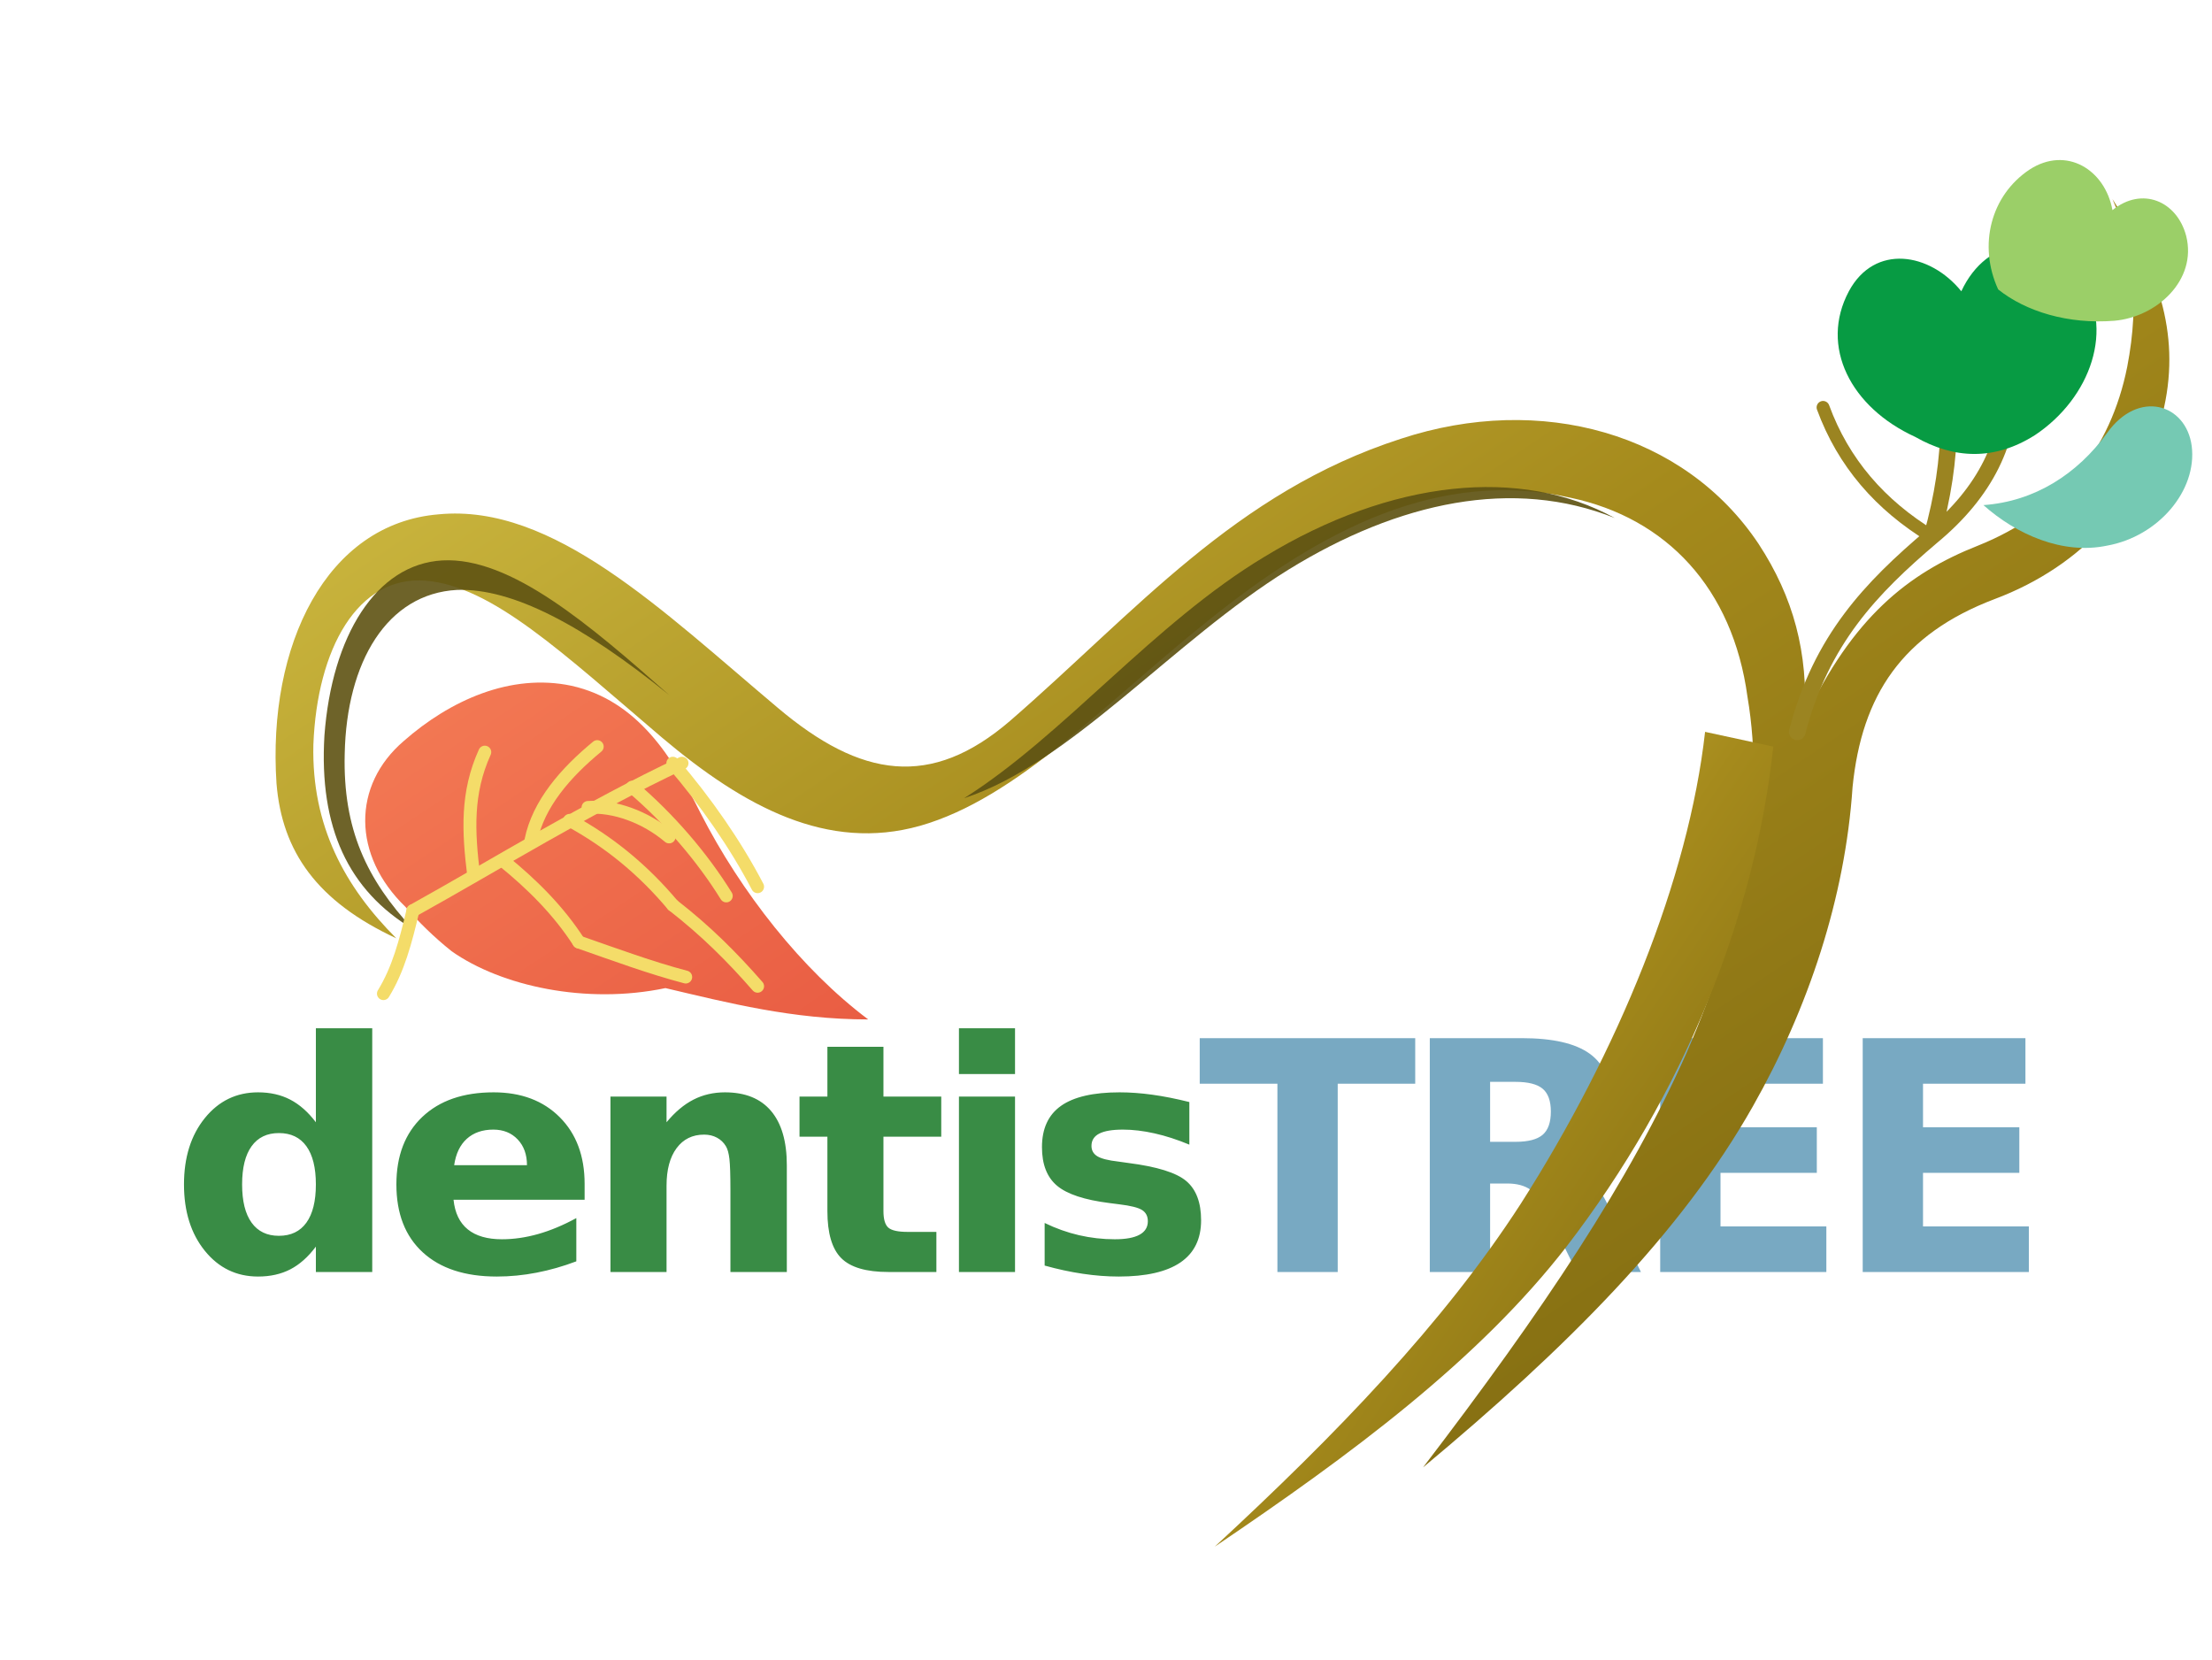
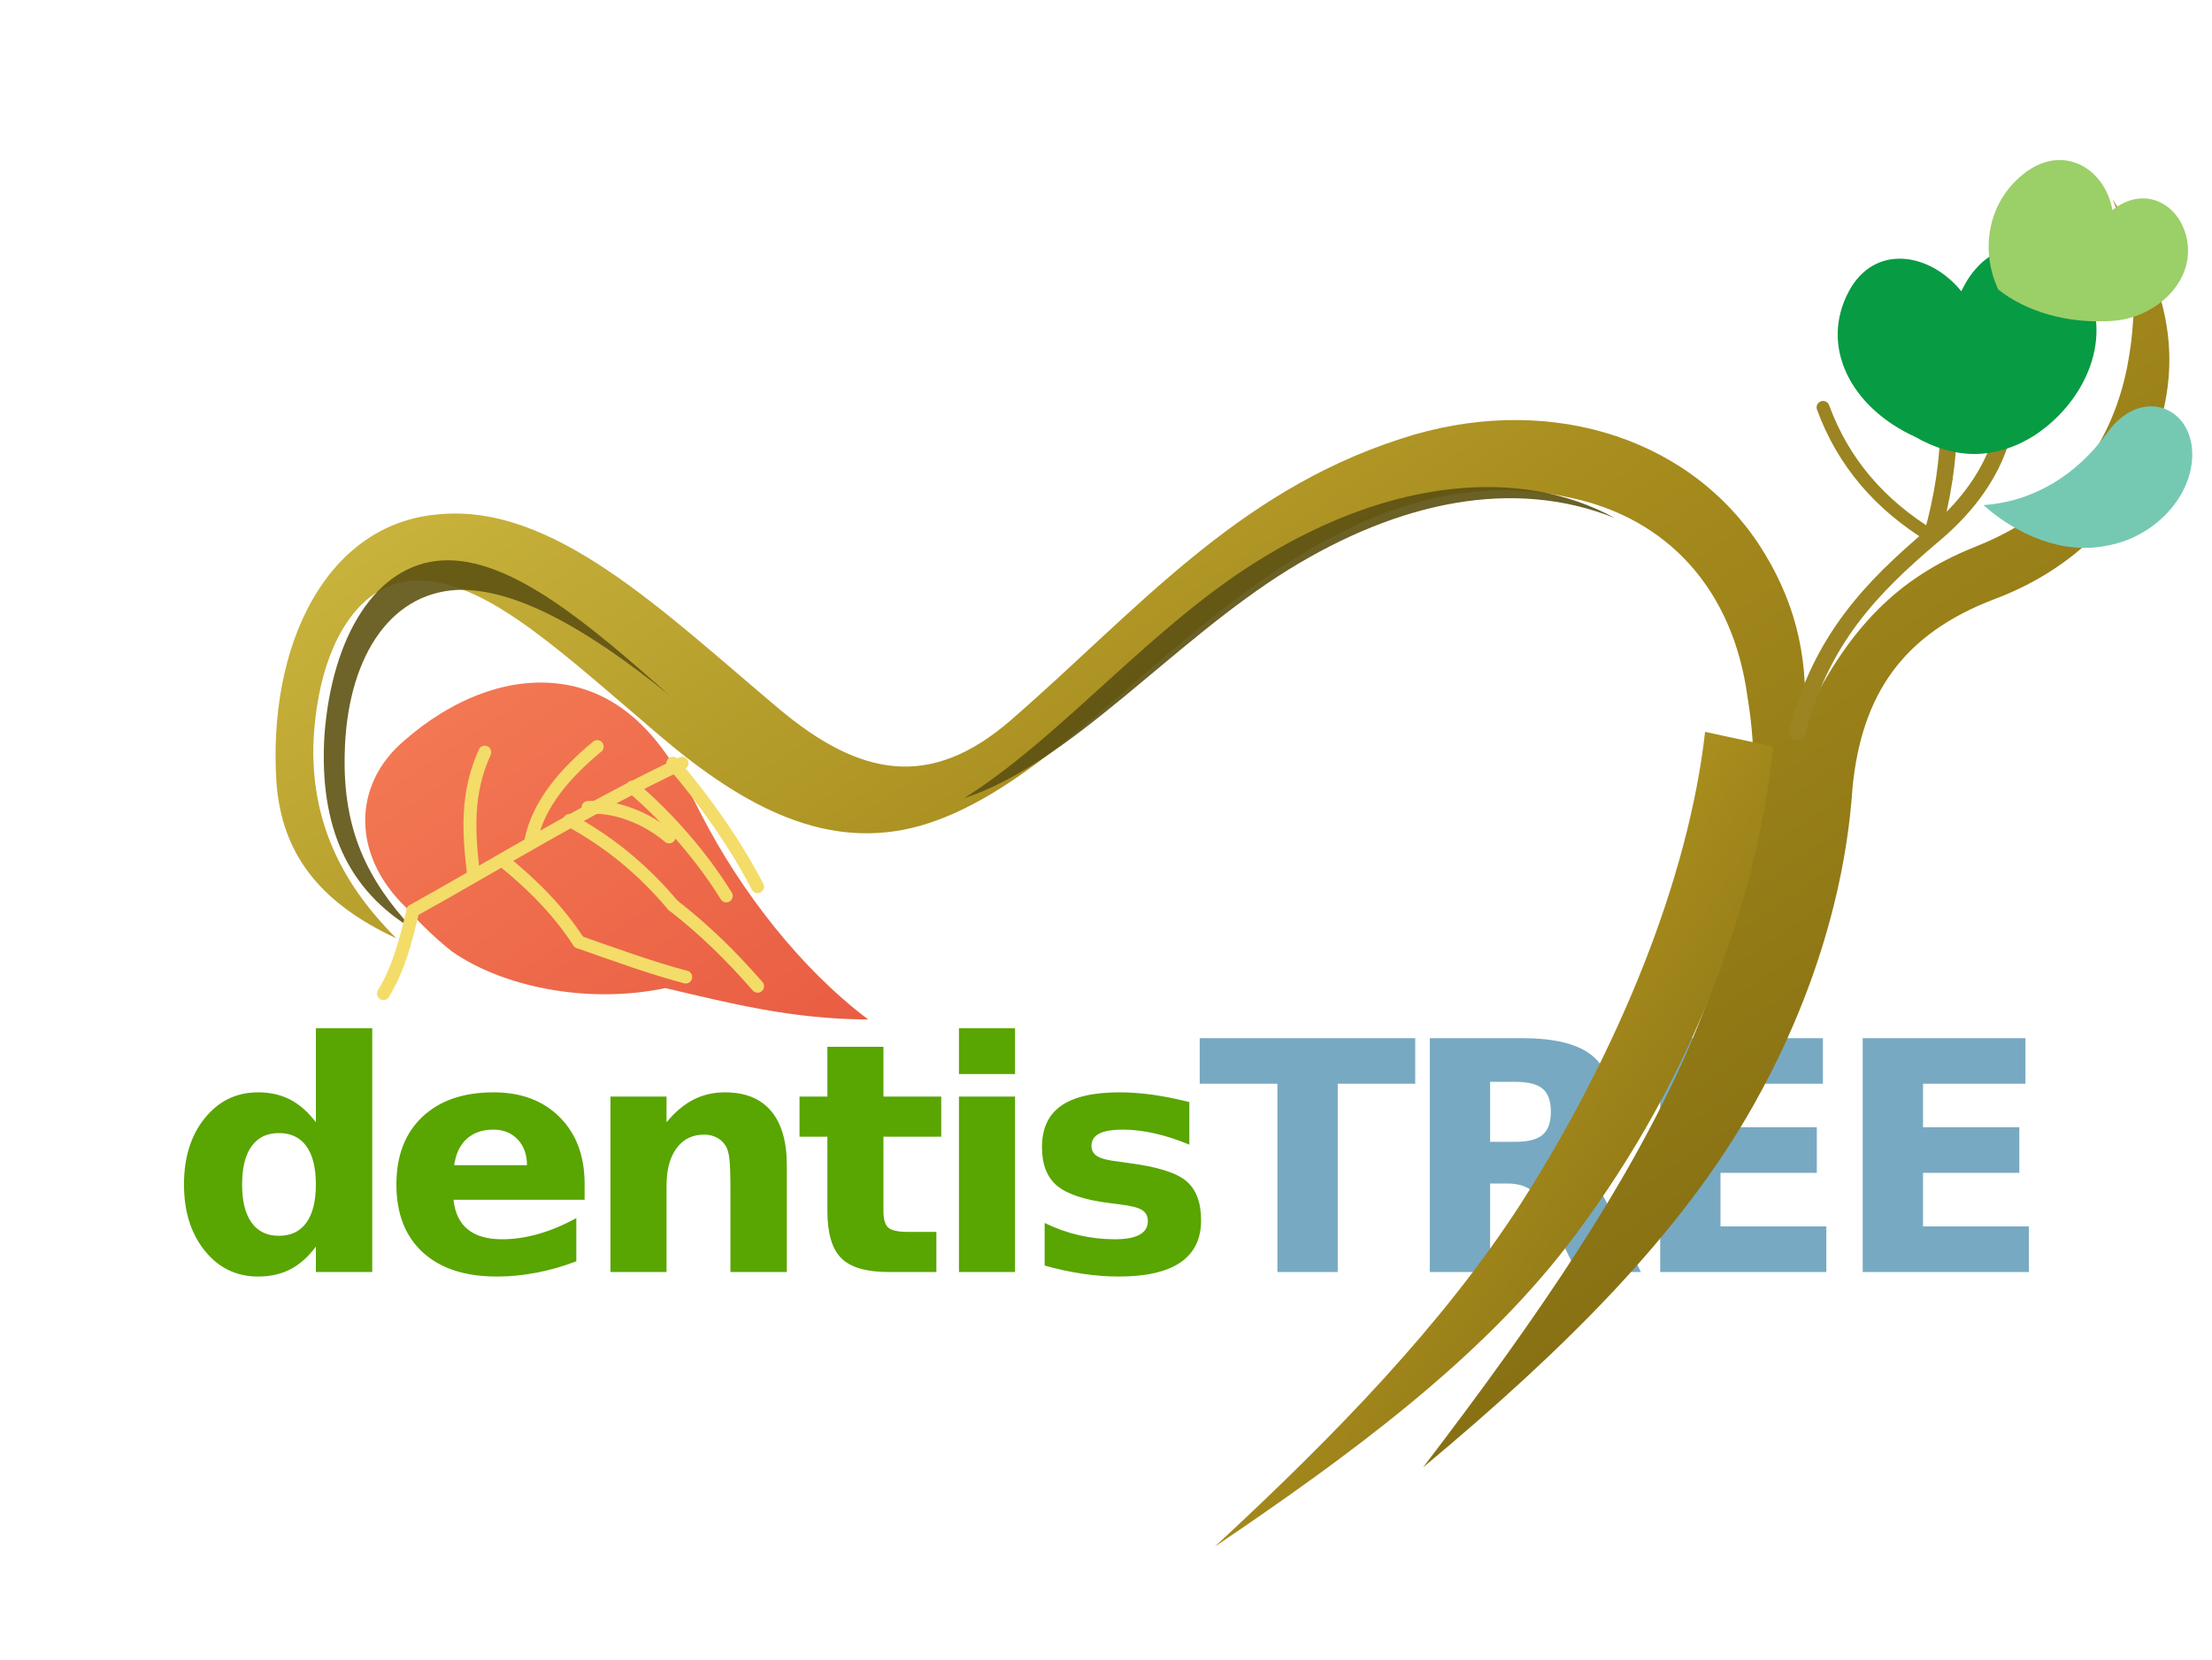
<svg xmlns="http://www.w3.org/2000/svg" viewBox="0 0 1200 900" role="img" aria-labelledby="title desc">
  <defs>
    <linearGradient id="gold" x1="0" y1="0" x2="1" y2="1">
      <stop offset="0" stop-color="#d8c64b" />
      <stop offset="0.48" stop-color="#a58a1c" />
      <stop offset="1" stop-color="#75610d" />
    </linearGradient>
    <linearGradient id="leafOrange" x1="0" y1="0" x2="1" y2="1">
      <stop offset="0" stop-color="#f47b55" />
      <stop offset="1" stop-color="#e95d43" />
    </linearGradient>
  </defs>
  <g font-family="DejaVu Sans, Arial, sans-serif" font-weight="800" font-size="174" letter-spacing="-9">
-     <text x="92" y="690" fill="#398c45">dentis</text>
+     <text x="92" y="690" fill="#59A502">dentis</text>
    <text x="650" y="690" fill="#78a9c2">TREE</text>
  </g>
  <path fill="url(#gold)" d="M150 425     C145 350 177 284 238 279     C300 273 359 331 422 384     C467 422 505 428 548 391     C616 332 670 267 760 238     C836 213 914 235 954 295     C973 324 981 354 979 390     C1005 335 1035 311 1073 296     C1118 278 1145 244 1154 199     C1161 163 1157 133 1146 108     C1170 145 1183 180 1174 221     C1164 270 1130 307 1082 325     C1032 344 1010 377 1005 427     C1001 487 981 547 951 600     C912 669 850 731 772 796     C837 711 884 641 915 571     C945 502 958 437 948 378     C940 319 904 281 852 270     C781 254 717 287 655 337     C600 381 552 433 499 448     C449 462 404 438 359 400     C305 354 267 318 231 315     C194 312 172 352 170 404     C169 448 187 481 215 509     C172 489 153 462 150 425 Z" />
  <path fill="#5e5212" d="M176 399 C180 345 204 306 240 304 C277 302 320 339 363 377     C316 339 278 319 248 320 C210 322 188 359 187 409 C186 450 199 477 224 504     C189 483 173 449 176 399 Z" opacity=".9" />
  <path fill="#5e5212" d="M523 433 C577 399 626 338 686 302 C755 260 825 253 876 281     C821 259 759 272 699 309 C636 348 581 414 523 433 Z" opacity=".92" />
  <path fill="url(#gold)" d="M962 405 C952 498 913 594 850 676 C802 738 733 789 659 839     C725 778 783 718 825 653 C878 570 916 477 925 397 Z" />
  <path fill="url(#leafOrange)" d="M220 492     C191 464 191 426 219 402     C244 380 277 365 310 372     C346 380 365 411 380 441     C402 484 435 526 471 553     C430 553 395 544 361 536     C318 545 272 535 245 516     C235 508 227 500 220 492 Z" />
  <g fill="none" stroke="#f4dc69" stroke-width="7" stroke-linecap="round" stroke-linejoin="round">
    <path d="M224 494 C269 469 319 438 370 414" />
    <path d="M257 475 C254 451 253 430 263 408" />
    <path d="M288 456 C292 436 307 419 324 405" />
    <path d="M319 438 C333 437 350 443 363 454" />
    <path d="M273 467 C289 480 303 494 314 511" />
    <path d="M309 445 C331 457 349 472 365 491" />
    <path d="M343 427 C363 444 381 465 394 486" />
    <path d="M365 414 C383 435 399 458 411 481" />
    <path d="M224 494 C220 511 216 526 208 539" />
    <path d="M314 511 C334 518 353 525 372 530" />
    <path d="M365 491 C383 505 397 519 411 535" />
  </g>
  <path d="M975 397 C988 347 1015 319 1048 291 C1077 267 1091 239 1090 206     M1048 291 C1060 248 1060 211 1049 176" fill="none" stroke="#9b8421" stroke-width="9" stroke-linecap="round" />
  <path d="M1048 291 C1020 274 1000 251 989 221" fill="none" stroke="#9b8421" stroke-width="7" stroke-linecap="round" />
  <path fill="#079b43" d="M1039 237 C1004 221 987 188 1003 158 C1017 132 1047 137 1064 158     C1078 128 1110 125 1128 150 C1148 178 1134 216 1104 236 C1082 250 1060 249 1039 237 Z" />
  <path fill="#9bcf68" d="M1102 159 C1091 135 1098 108 1119 94 C1139 81 1160 94 1164 116     C1180 103 1199 111 1204 130 C1210 154 1188 174 1165 176 C1140 178 1117 171 1102 159 Z" transform="translate(-18,-2)" />
  <path fill="#75c9b3" d="M1094 274 C1122 272 1145 257 1161 235 C1178 211 1204 219 1207 242     C1210 266 1189 291 1161 296 C1137 301 1112 290 1094 274 Z" transform="translate(-18,0)" />
</svg>
